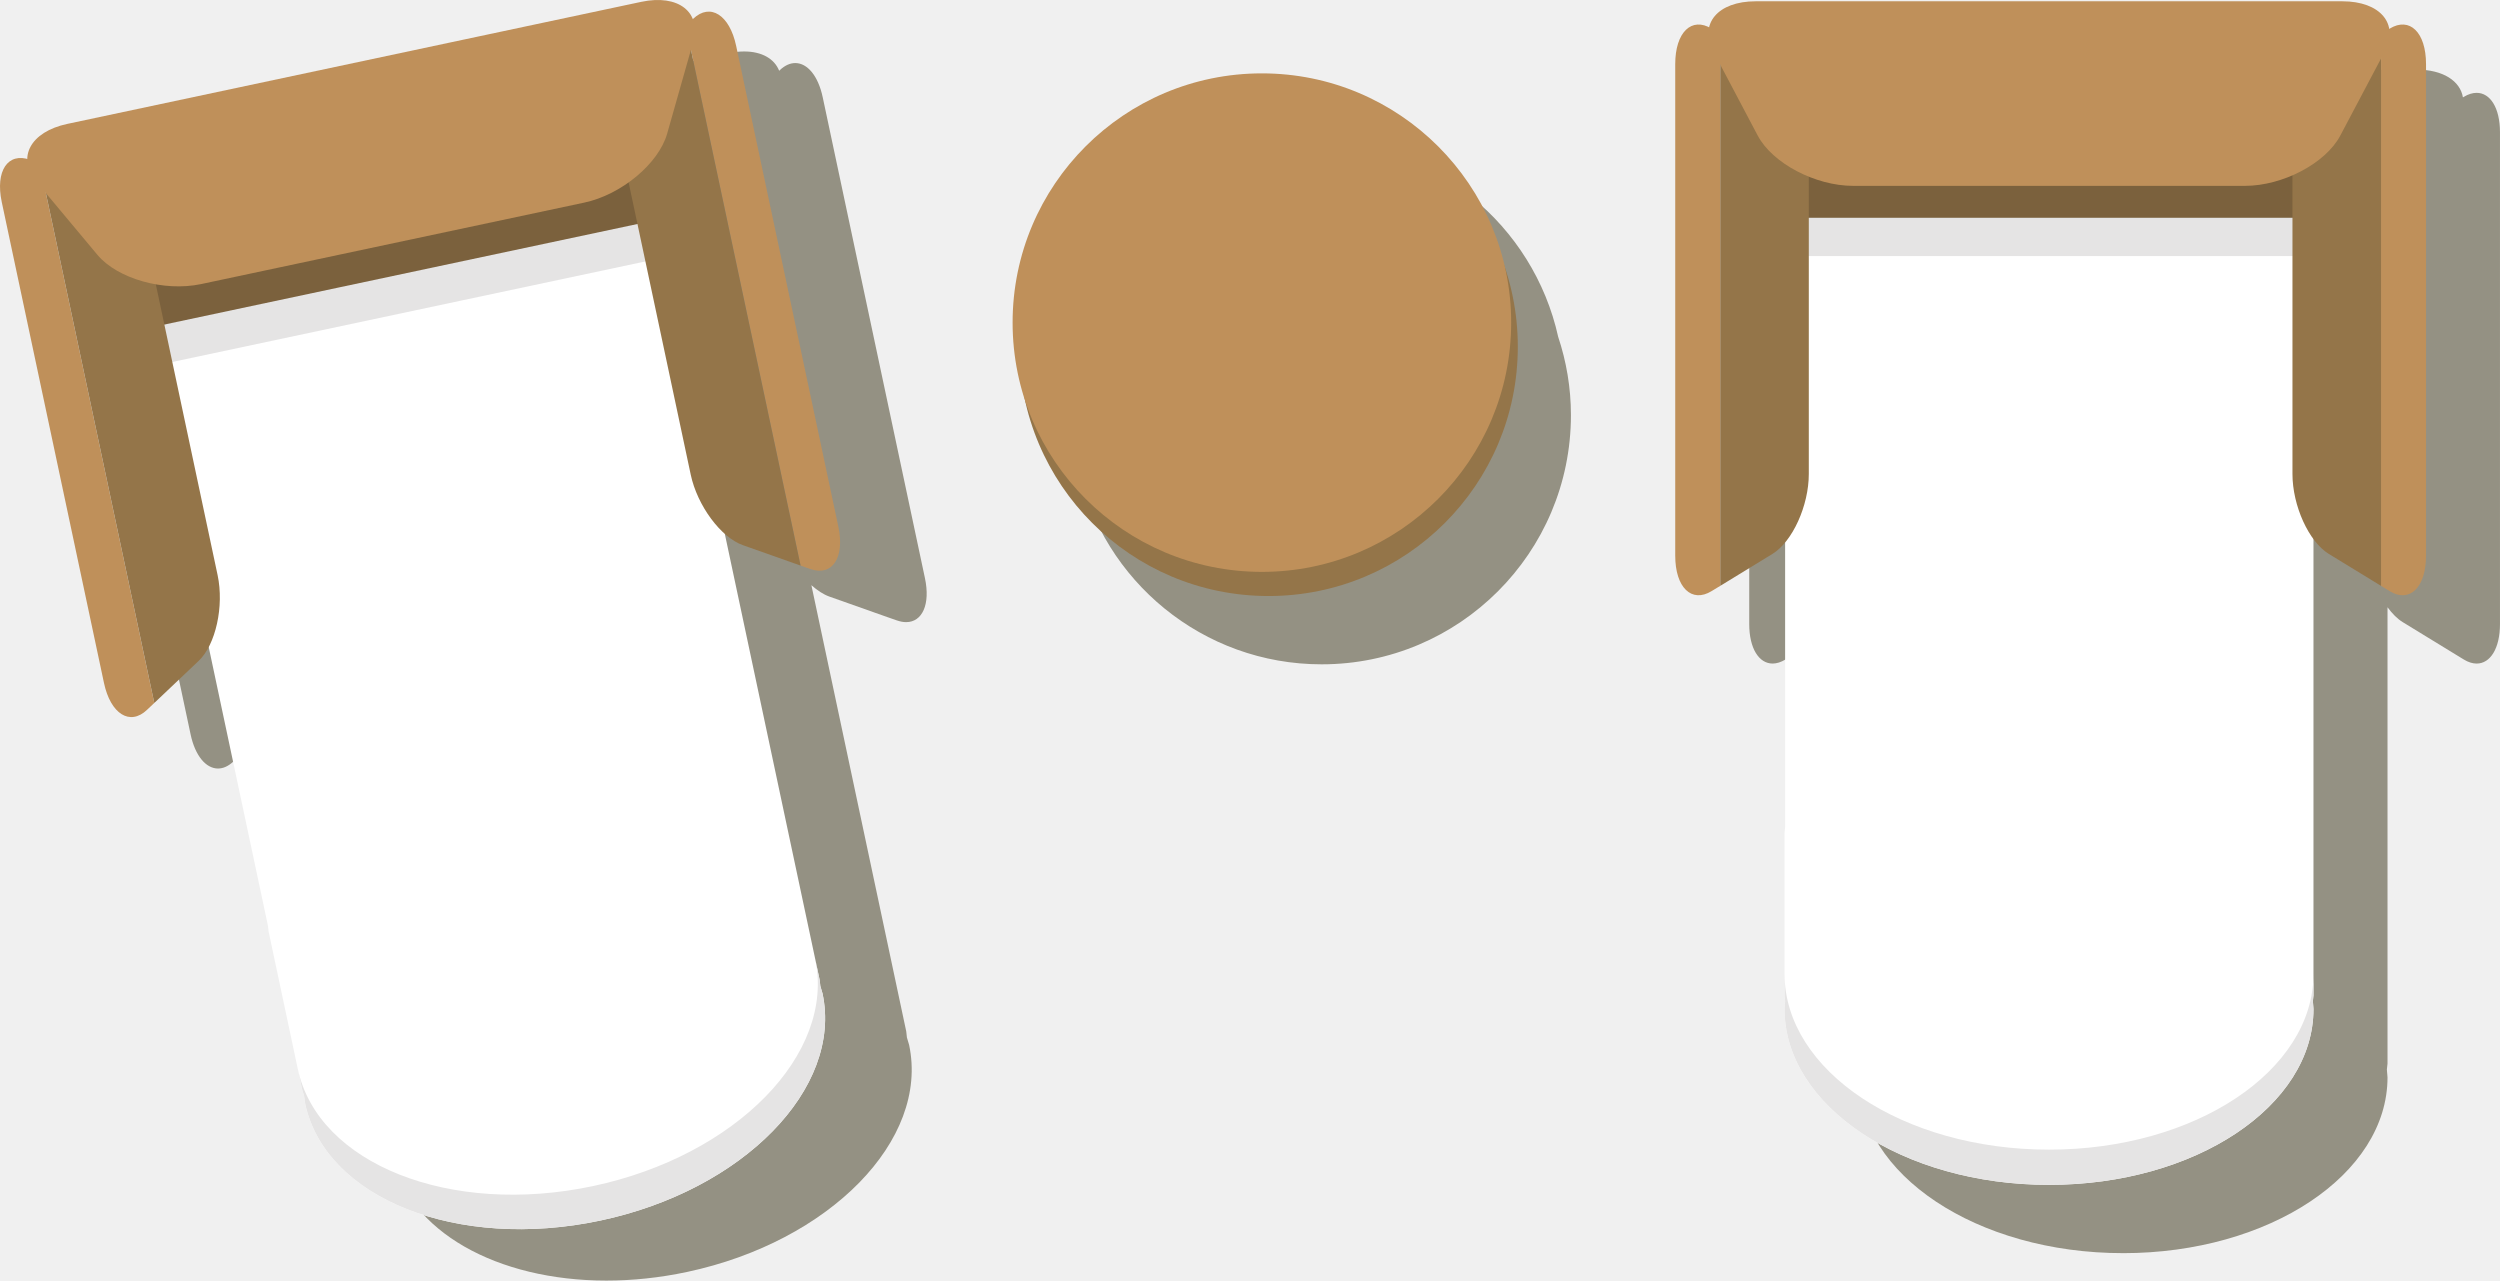
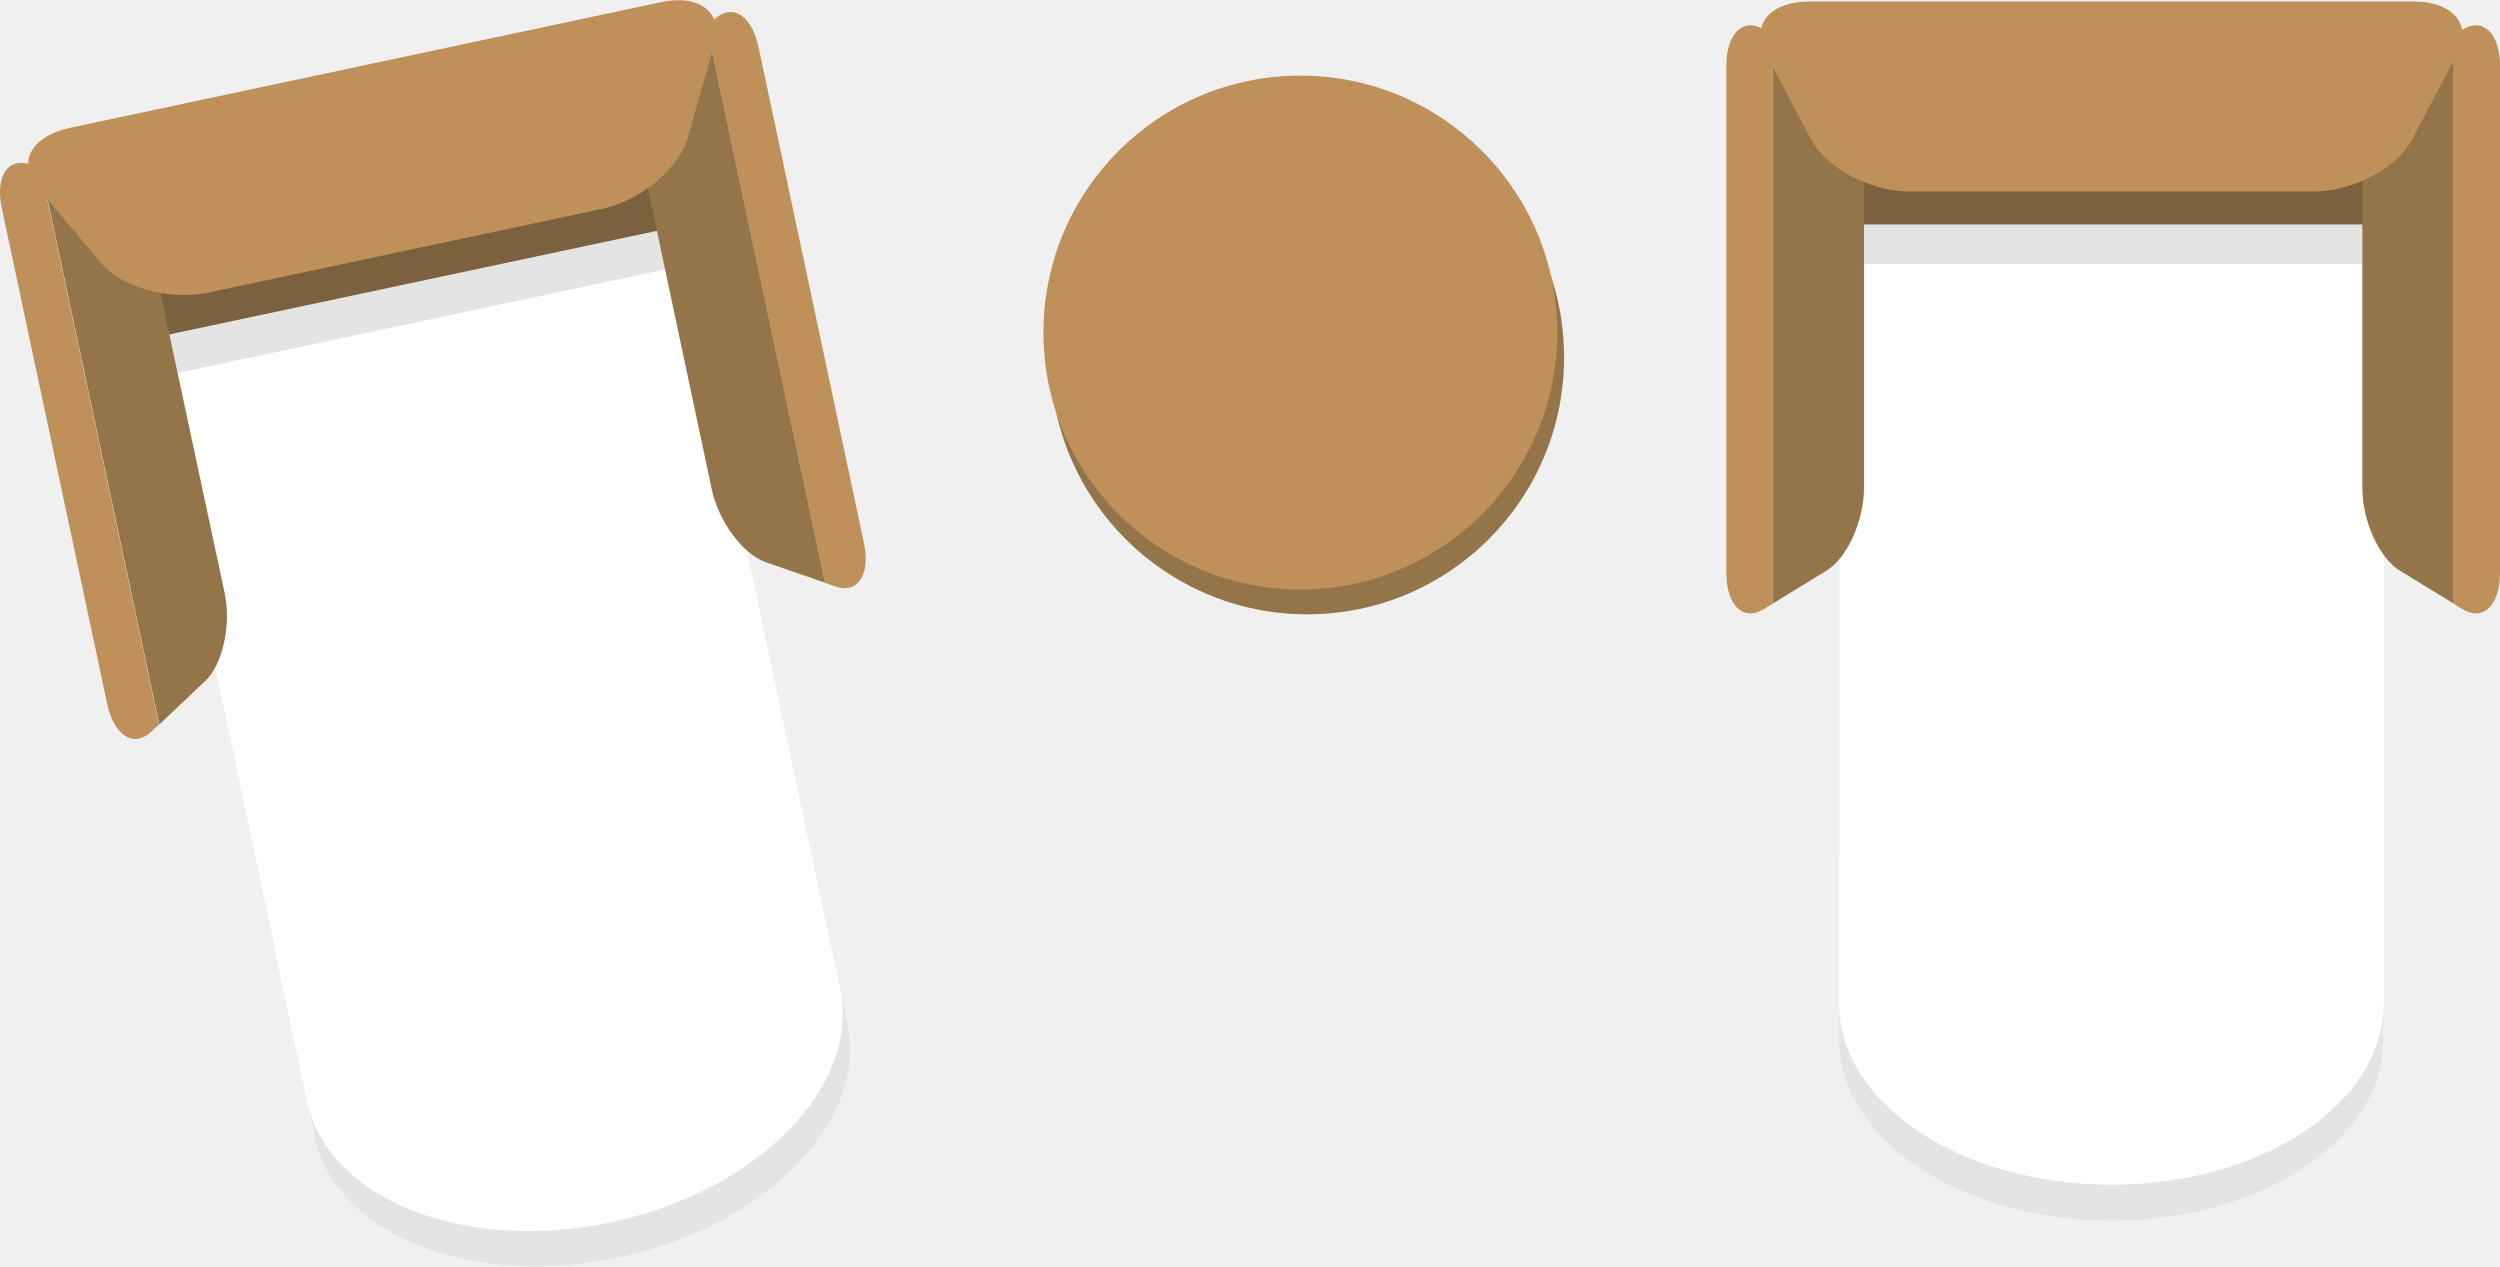
- <svg xmlns="http://www.w3.org/2000/svg" width="153.595mm" height="78.677mm" viewBox="0 0 153.595 78.677" version="1.1" id="svg47704">
-   <defs id="defs47698" />
-   <g id="layer1" transform="translate(-44.15489,-30.20921)">
-     <path d="m 125.355,71.024 c -7.316,0 -13.423,-5.13 -14.943,-11.986 -0.5,-1.516 -0.781,-3.127 -0.781,-4.81 0,-8.46 6.856,-15.315 15.315,-15.315 7.313,0 13.42,5.13 14.94,11.989 0.503,1.513 0.784,3.127 0.784,4.81 0,8.457 -6.859,15.312 -15.316,15.312" style="fill:#949183;fill-opacity:1;fill-rule:nonzero;stroke:none;stroke-width:0.327" id="path38" />
-     <path d="m 137.406,51.513 c 0,8.46 -6.859,15.315 -15.315,15.315 -8.46,0 -15.315,-6.856 -15.315,-15.315 0,-8.457 6.856,-15.312 15.315,-15.312 8.457,0 15.315,6.856 15.315,15.312" style="fill:#947549;fill-opacity:1;fill-rule:nonzero;stroke:none;stroke-width:0.327" id="path846" />
-     <path d="m 136.998,50.029 c 0,8.46 -6.859,15.315 -15.315,15.315 -8.46,0 -15.316,-6.856 -15.316,-15.315 0,-8.457 6.856,-15.312 15.316,-15.312 8.457,0 15.315,6.856 15.315,15.312" style="fill:#bf905a;fill-opacity:1;fill-rule:nonzero;stroke:none;stroke-width:0.327" id="path848" />
-     <path d="m 174.589,107.2 c -8.973,0 -16.247,-4.836 -16.247,-10.803 l 0.036,-0.48 -0.036,-0.363 v -1.32 -8.64 l 0.036,-0.363 V 67.723 c -0.245,0.294 -0.507,0.546 -0.781,0.712 l -3.209,1.964 -0.529,0.323 c -0.281,0.173 -0.552,0.255 -0.797,0.255 -0.84,0 -1.438,-0.928 -1.438,-2.431 V 38.341 c 0,-1.5 0.598,-2.415 1.431,-2.415 0.212,0 0.435,0.056 0.67,0.176 0.212,-0.954 1.245,-1.617 2.836,-1.617 h 36.055 c 1.644,0 2.689,0.703 2.856,1.706 l 0.046,-0.026 c 0.281,-0.173 0.549,-0.252 0.797,-0.252 0.837,0 1.434,0.925 1.434,2.428 V 68.547 c 0,1.503 -0.598,2.431 -1.434,2.431 -0.248,0 -0.516,-0.082 -0.797,-0.255 l -0.529,-0.323 -3.209,-1.964 c -0.34,-0.206 -0.654,-0.529 -0.941,-0.918 v 18.077 3.64 5 1.32 l -0.039,0.363 0.039,0.48 c 0,5.967 -7.277,10.803 -16.25,10.803" style="fill:#949183;fill-opacity:1;fill-rule:nonzero;stroke:none;stroke-width:0.327" id="path1414" />
-     <path d="m 153.793,55.401 v -0.846 l 0.036,0.363 z" style="fill:#d3d2d2;fill-opacity:1;fill-rule:nonzero;stroke:none;stroke-width:0.327" id="path1416" />
-     <path d="m 186.29,54.555 v 0.846 l -0.036,-0.484 z" style="fill:#d3d2d2;fill-opacity:1;fill-rule:nonzero;stroke:none;stroke-width:0.327" id="path1418" />
-     <path d="m 153.829,37.916 v 43.12 l -0.036,0.363 v 9.957 l 0.036,0.366 -0.036,0.48 c 0,5.967 7.277,10.803 16.25,10.803 8.973,0 16.247,-4.836 16.247,-10.803 l -0.036,-0.48 0.036,-0.366 V 85.039 81.399 37.916 h -32.461" style="fill:#ffffff;fill-opacity:1;fill-rule:nonzero;stroke:none;stroke-width:0.327" id="path1420" />
-     <path d="m 154.326,45.941 h 32.98 V 41.87 H 154.326 v 4.071" style="fill:#e5e4e4;fill-opacity:1;fill-rule:nonzero;stroke:none;stroke-width:0.327" id="path1422" />
-     <path d="m 170.044,100.841 c 8.973,0 16.247,-4.839 16.247,-10.803 v 1.317 l -0.036,0.366 0.036,0.48 c 0,5.967 -7.274,10.803 -16.247,10.803 -8.973,0 -16.25,-4.836 -16.25,-10.803 l 0.036,-0.48 -0.036,-0.366 v -1.317 c 0,5.963 7.277,10.803 16.25,10.803" style="fill:#e5e4e4;fill-opacity:1;fill-rule:nonzero;stroke:none;stroke-width:0.327" id="path1424" />
-     <path d="m 153.313,43.589 h 32.977 V 40.854 H 153.313 v 2.735" style="fill:#7b613d;fill-opacity:1;fill-rule:nonzero;stroke:none;stroke-width:0.327" id="path1426" />
-     <path d="m 190.97,31.969 c 1.229,-0.752 2.235,0.229 2.235,2.176 v 30.206 c 0,1.948 -1.006,2.928 -2.235,2.176 l -0.529,-0.324 V 32.292 l 0.529,-0.323" style="fill:#bf905a;fill-opacity:1;fill-rule:nonzero;stroke:none;stroke-width:0.327" id="path1428" />
-     <path d="m 149.31,31.969 c -1.229,-0.752 -2.232,0.229 -2.232,2.176 v 30.206 c 0,1.948 1.003,2.928 2.232,2.176 l 0.533,-0.324 V 32.292 l -0.533,-0.323" style="fill:#bf905a;fill-opacity:1;fill-rule:nonzero;stroke:none;stroke-width:0.327" id="path1430" />
-     <path d="m 187.231,34.256 3.209,-1.964 v 33.912 l -3.209,-1.964 c -1.229,-0.752 -2.232,-2.96 -2.232,-4.911 V 39.164 c 0,-1.948 1.003,-4.156 2.232,-4.908" style="fill:#947549;fill-opacity:1;fill-rule:nonzero;stroke:none;stroke-width:0.327" id="path1432" />
-     <path d="m 153.052,34.256 -3.209,-1.964 v 33.912 l 3.209,-1.964 c 1.225,-0.752 2.232,-2.96 2.232,-4.911 V 39.164 c 0,-1.948 -1.006,-4.156 -2.232,-4.908" style="fill:#947549;fill-opacity:1;fill-rule:nonzero;stroke:none;stroke-width:0.327" id="path1434" />
-     <path d="m 152.147,38.54 c 0.899,1.699 3.536,3.088 5.862,3.088 h 24.069 c 2.327,0 4.964,-1.389 5.859,-3.088 l 2.732,-5.166 c 0.895,-1.696 -0.274,-3.085 -2.601,-3.085 h -36.052 c -2.326,0 -3.496,1.389 -2.598,3.085 l 2.728,5.166" style="fill:#bf905a;fill-opacity:1;fill-rule:nonzero;stroke:none;stroke-width:0.327" id="path1436" />
-     <path d="m 81.412,108.886 c -6.699,0 -12.185,-3.006 -13.188,-7.718 l -0.065,-0.48 -0.111,-0.346 -0.274,-1.291 -1.794,-8.45 -0.042,-0.363 -3.64,-17.126 c -0.176,0.34 -0.379,0.637 -0.614,0.863 l -2.729,2.585 -0.454,0.428 c -0.314,0.297 -0.637,0.438 -0.951,0.438 -0.735,0 -1.402,-0.768 -1.686,-2.101 L 49.582,45.778 c -0.343,-1.614 0.167,-2.689 1.157,-2.689 0.134,0 0.281,0.023 0.431,0.062 0.01,-0.98 0.882,-1.84 2.441,-2.173 l 35.264,-7.496 c 0.356,-0.075 0.689,-0.111 1,-0.111 1.085,0 1.859,0.448 2.15,1.186 l 0.039,-0.036 c 0.31,-0.297 0.637,-0.438 0.951,-0.438 0.735,0 1.402,0.768 1.686,2.101 L 100.982,65.73 c 0.343,1.617 -0.167,2.702 -1.157,2.702 -0.176,0 -0.369,-0.036 -0.575,-0.108 L 98.662,68.119 95.116,66.864 C 94.744,66.733 94.368,66.482 94.005,66.162 l 3.758,17.681 0.758,3.562 1.039,4.888 0.274,1.291 0.039,0.363 0.137,0.464 c 1.238,5.836 -4.872,12.077 -13.649,13.946 -1.689,0.359 -3.356,0.529 -4.95,0.529" style="fill:#949183;fill-opacity:1;fill-rule:nonzero;stroke:none;stroke-width:0.327" id="path1438" />
-     <path d="m 55.251,62.012 -0.176,-0.827 0.111,0.35 z" style="fill:#d3d2d2;fill-opacity:1;fill-rule:nonzero;stroke:none;stroke-width:0.327" id="path1440" />
-     <path d="m 86.862,54.427 0.176,0.827 -0.137,-0.464 z" style="fill:#d3d2d2;fill-opacity:1;fill-rule:nonzero;stroke:none;stroke-width:0.327" id="path1442" />
-     <path d="m 51.65,44.902 8.966,42.176 0.042,0.363 2.068,9.741 0.111,0.35 0.065,0.477 c 1.242,5.836 9.362,9.055 18.139,7.189 8.777,-1.866 14.887,-8.11 13.649,-13.946 L 94.554,90.787 94.515,90.424 93.201,84.245 92.443,80.683 83.402,38.151 51.65,44.902" style="fill:#ffffff;fill-opacity:1;fill-rule:nonzero;stroke:none;stroke-width:0.327" id="path1444" />
-     <path d="m 53.807,52.647 32.258,-6.856 -0.846,-3.983 -32.258,6.856 0.846,3.983" style="fill:#e5e4e4;fill-opacity:1;fill-rule:nonzero;stroke:none;stroke-width:0.327" id="path1446" />
-     <path d="m 80.592,103.079 c 8.78,-1.866 14.891,-8.11 13.649,-13.946 l 0.274,1.291 0.039,0.363 0.137,0.464 c 1.238,5.836 -4.872,12.08 -13.649,13.946 -8.777,1.866 -16.897,-1.353 -18.139,-7.189 l -0.065,-0.477 -0.111,-0.35 -0.274,-1.291 c 1.242,5.836 9.362,9.055 18.139,7.189" style="fill:#e5e4e4;fill-opacity:1;fill-rule:nonzero;stroke:none;stroke-width:0.327" id="path1448" />
-     <path d="m 52.323,50.559 32.258,-6.856 -0.569,-2.679 -32.258,6.859 0.569,2.676" style="fill:#7b613d;fill-opacity:1;fill-rule:nonzero;stroke:none;stroke-width:0.327" id="path1450" />
-     <path d="m 86.745,31.361 c 1.042,-0.99 2.232,-0.242 2.637,1.663 l 6.28,29.546 c 0.405,1.908 -0.376,3.075 -1.732,2.595 l -0.588,-0.206 -7.052,-33.17 0.454,-0.428" style="fill:#bf905a;fill-opacity:1;fill-rule:nonzero;stroke:none;stroke-width:0.327" id="path1452" />
-     <path d="m 45.994,40.024 c -1.356,-0.48 -2.137,0.686 -1.732,2.595 l 6.28,29.546 c 0.405,1.905 1.591,2.653 2.637,1.663 l 0.454,-0.428 -7.052,-33.17 -0.588,-0.206" style="fill:#bf905a;fill-opacity:1;fill-rule:nonzero;stroke:none;stroke-width:0.327" id="path1454" />
-     <path d="m 83.562,34.377 2.729,-2.588 7.052,33.17 -3.545,-1.255 C 88.441,63.227 86.996,61.273 86.591,59.368 L 82.399,39.641 c -0.405,-1.905 0.118,-4.274 1.163,-5.264" style="fill:#947549;fill-opacity:1;fill-rule:nonzero;stroke:none;stroke-width:0.327" id="path1456" />
-     <path d="m 50.127,41.484 -3.545,-1.255 7.052,33.17 2.728,-2.588 c 1.046,-0.99 1.568,-3.359 1.163,-5.264 L 53.333,45.82 c -0.405,-1.905 -1.85,-3.856 -3.206,-4.336" style="fill:#947549;fill-opacity:1;fill-rule:nonzero;stroke:none;stroke-width:0.327" id="path1458" />
-     <path d="m 50.137,45.863 c 1.229,1.474 4.098,2.284 6.372,1.8 l 23.543,-5.006 c 2.274,-0.484 4.565,-2.389 5.091,-4.235 l 1.595,-5.62 c 0.526,-1.846 -0.905,-2.964 -3.183,-2.48 l -35.264,7.499 c -2.274,0.484 -3.13,2.085 -1.899,3.558 l 3.745,4.483" style="fill:#bf905a;fill-opacity:1;fill-rule:nonzero;stroke:none;stroke-width:0.327" id="path1460" />
-   </g>
+ <svg xmlns="http://www.w3.org/2000/svg" id="svg47704" viewBox="0 0 422.5 214.07">
+   <defs>
+     <style>.cls-1{fill:#947549;}.cls-2{fill:#bf905a;}.cls-3{fill:#d3d2d2;}.cls-4{fill:#fff;}.cls-5{fill:#e5e4e4;}.cls-6{fill:#7b613d;}</style>
+   </defs>
+   <path id="path846" class="cls-1" d="M264.33,60.39A43.41,43.41,0,1,1,220.92,17a43.41,43.41,0,0,1,43.41,43.41" transform="translate(0 0)" />
+   <path id="path848" class="cls-2" d="M263.18,56.18a43.42,43.42,0,1,1-43.42-43.4,43.43,43.43,0,0,1,43.42,43.4" transform="translate(0 0)" />
+   <path id="path1416" class="cls-3" d="M310.79,71.41V69l.1,1Z" transform="translate(0 0)" />
+   <path id="path1418" class="cls-3" d="M402.9,69v2.4L402.8,70Z" transform="translate(0 0)" />
+   <path id="path1420" class="cls-4" d="M310.89,21.85V144.08l-.1,1v28.23l.1,1-.1,1.37c0,16.91,20.62,30.62,46.06,30.62s46-13.71,46-30.62l-.1-1.37.1-1V21.85h-92" transform="translate(0 0)" />
+   <path id="path1422" class="cls-5" d="M312.3,44.59h93.48V33.05H312.3V44.59" transform="translate(0 0)" />
+   <path id="path1424" class="cls-5" d="M356.85,200.22c25.43,0,46-13.72,46-30.63v3.74l-.1,1,.1,1.37c0,16.91-20.62,30.62-46,30.62s-46.06-13.71-46.06-30.62l.1-1.37-.1-1v-3.74c0,16.91,20.62,30.63,46.06,30.63" transform="translate(0 0)" />
+   <path id="path1426" class="cls-6" d="M309.42,37.93H402.9V30.17H309.42v7.76" transform="translate(0 0)" />
+   <path id="path1428" class="cls-2" d="M416.17,5c3.48-2.13,6.33.65,6.33,6.17V96.78c0,5.52-2.85,8.3-6.33,6.17l-1.5-.92V5.9l1.5-.91" transform="translate(0 0)" />
+   <path id="path1430" class="cls-2" d="M298.08,5c-3.48-2.13-6.33.65-6.33,6.17V96.78c0,5.52,2.85,8.3,6.33,6.17l1.51-.92V5.9L298.08,5" transform="translate(0 0)" />
+   <path id="path1432" class="cls-1" d="M405.57,11.47l9.1-5.57V102l-9.1-5.56c-3.48-2.13-6.33-8.4-6.33-13.93V25.38c0-5.52,2.85-11.78,6.33-13.91" transform="translate(0 0)" />
+   <path id="path1434" class="cls-1" d="M308.68,11.47,299.59,5.9V102l9.09-5.56c3.48-2.13,6.33-8.4,6.33-13.93V25.38c0-5.52-2.85-11.78-6.33-13.91" transform="translate(0 0)" />
+   <path id="path1436" class="cls-2" d="M306.12,23.62c2.55,4.81,10,8.75,16.62,8.75H391c6.6,0,14.07-3.94,16.61-8.75L415.32,9c2.53-4.81-.78-8.74-7.38-8.74H305.75c-6.6,0-9.91,3.93-7.37,8.74l7.74,14.65" transform="translate(0 0)" />
+   <path id="path1440" class="cls-3" d="M31.45,90.15,31,87.81l.32,1Z" transform="translate(0 0)" />
+   <path id="path1442" class="cls-3" d="M121.06,68.65l.5,2.34-.39-1.31Z" transform="translate(0 0)" />
+   <path id="path1444" class="cls-4" d="M21.25,41.65,46.66,161.2l.12,1,5.87,27.61.31,1,.19,1.36c3.52,16.54,26.53,25.66,51.41,20.37s42.2-23,38.69-39.53l-.39-1.31-.11-1L139,153.17l-2.15-10.09L111.25,22.51l-90,19.14" transform="translate(0 0)" />
+   <path id="path1446" class="cls-5" d="M27.36,63.6,118.8,44.17l-2.4-11.29L25,52.31l2.4,11.29" transform="translate(0 0)" />
+   <path id="path1448" class="cls-5" d="M103.29,206.56c24.88-5.29,42.21-23,38.69-39.53l.77,3.66.11,1,.39,1.31c3.51,16.54-13.81,34.24-38.69,39.53s-47.89-3.83-51.41-20.37L53,190.83l-.31-1-.78-3.66c3.52,16.55,26.54,25.67,51.42,20.38" transform="translate(0 0)" />
+   <path id="path1450" class="cls-6" d="M23.15,57.68l91.44-19.43L113,30.65,21.54,50.1l1.61,7.58" transform="translate(0 0)" />
+   <path id="path1452" class="cls-2" d="M120.73,3.27c3-2.81,6.32-.69,7.47,4.71L146,91.73c1.15,5.41-1.06,8.72-4.9,7.36l-1.67-.59-20-94,1.29-1.21" transform="translate(0 0)" />
+   <path id="path1454" class="cls-2" d="M5.21,27.82C1.37,26.46-.85,29.77.3,35.17l17.81,83.76c1.14,5.4,4.51,7.52,7.47,4.71l1.29-1.21-20-94-1.67-.58" transform="translate(0 0)" />
+   <path id="path1456" class="cls-1" d="M111.7,11.81l7.74-7.33,20,94L129.38,95c-3.85-1.36-7.94-6.89-9.09-12.29L108.41,26.74c-1.15-5.4.33-12.12,3.29-14.93" transform="translate(0 0)" />
+   <path id="path1458" class="cls-1" d="M16.93,32l-10-3.56,20,94,7.73-7.34c3-2.8,4.45-9.52,3.3-14.92L26,44.25c-1.15-5.4-5.25-10.93-9.09-12.29" transform="translate(0 0)" />
+   <path id="path1460" class="cls-2" d="M17,44.37c3.48,4.18,11.61,6.48,18.06,5.11l66.74-14.19c6.44-1.37,12.94-6.77,14.43-12l4.52-15.93c1.49-5.23-2.57-8.4-9-7l-100,21.26C5.28,23,2.85,27.49,6.34,31.66L17,44.37" transform="translate(0 0)" />
</svg>
